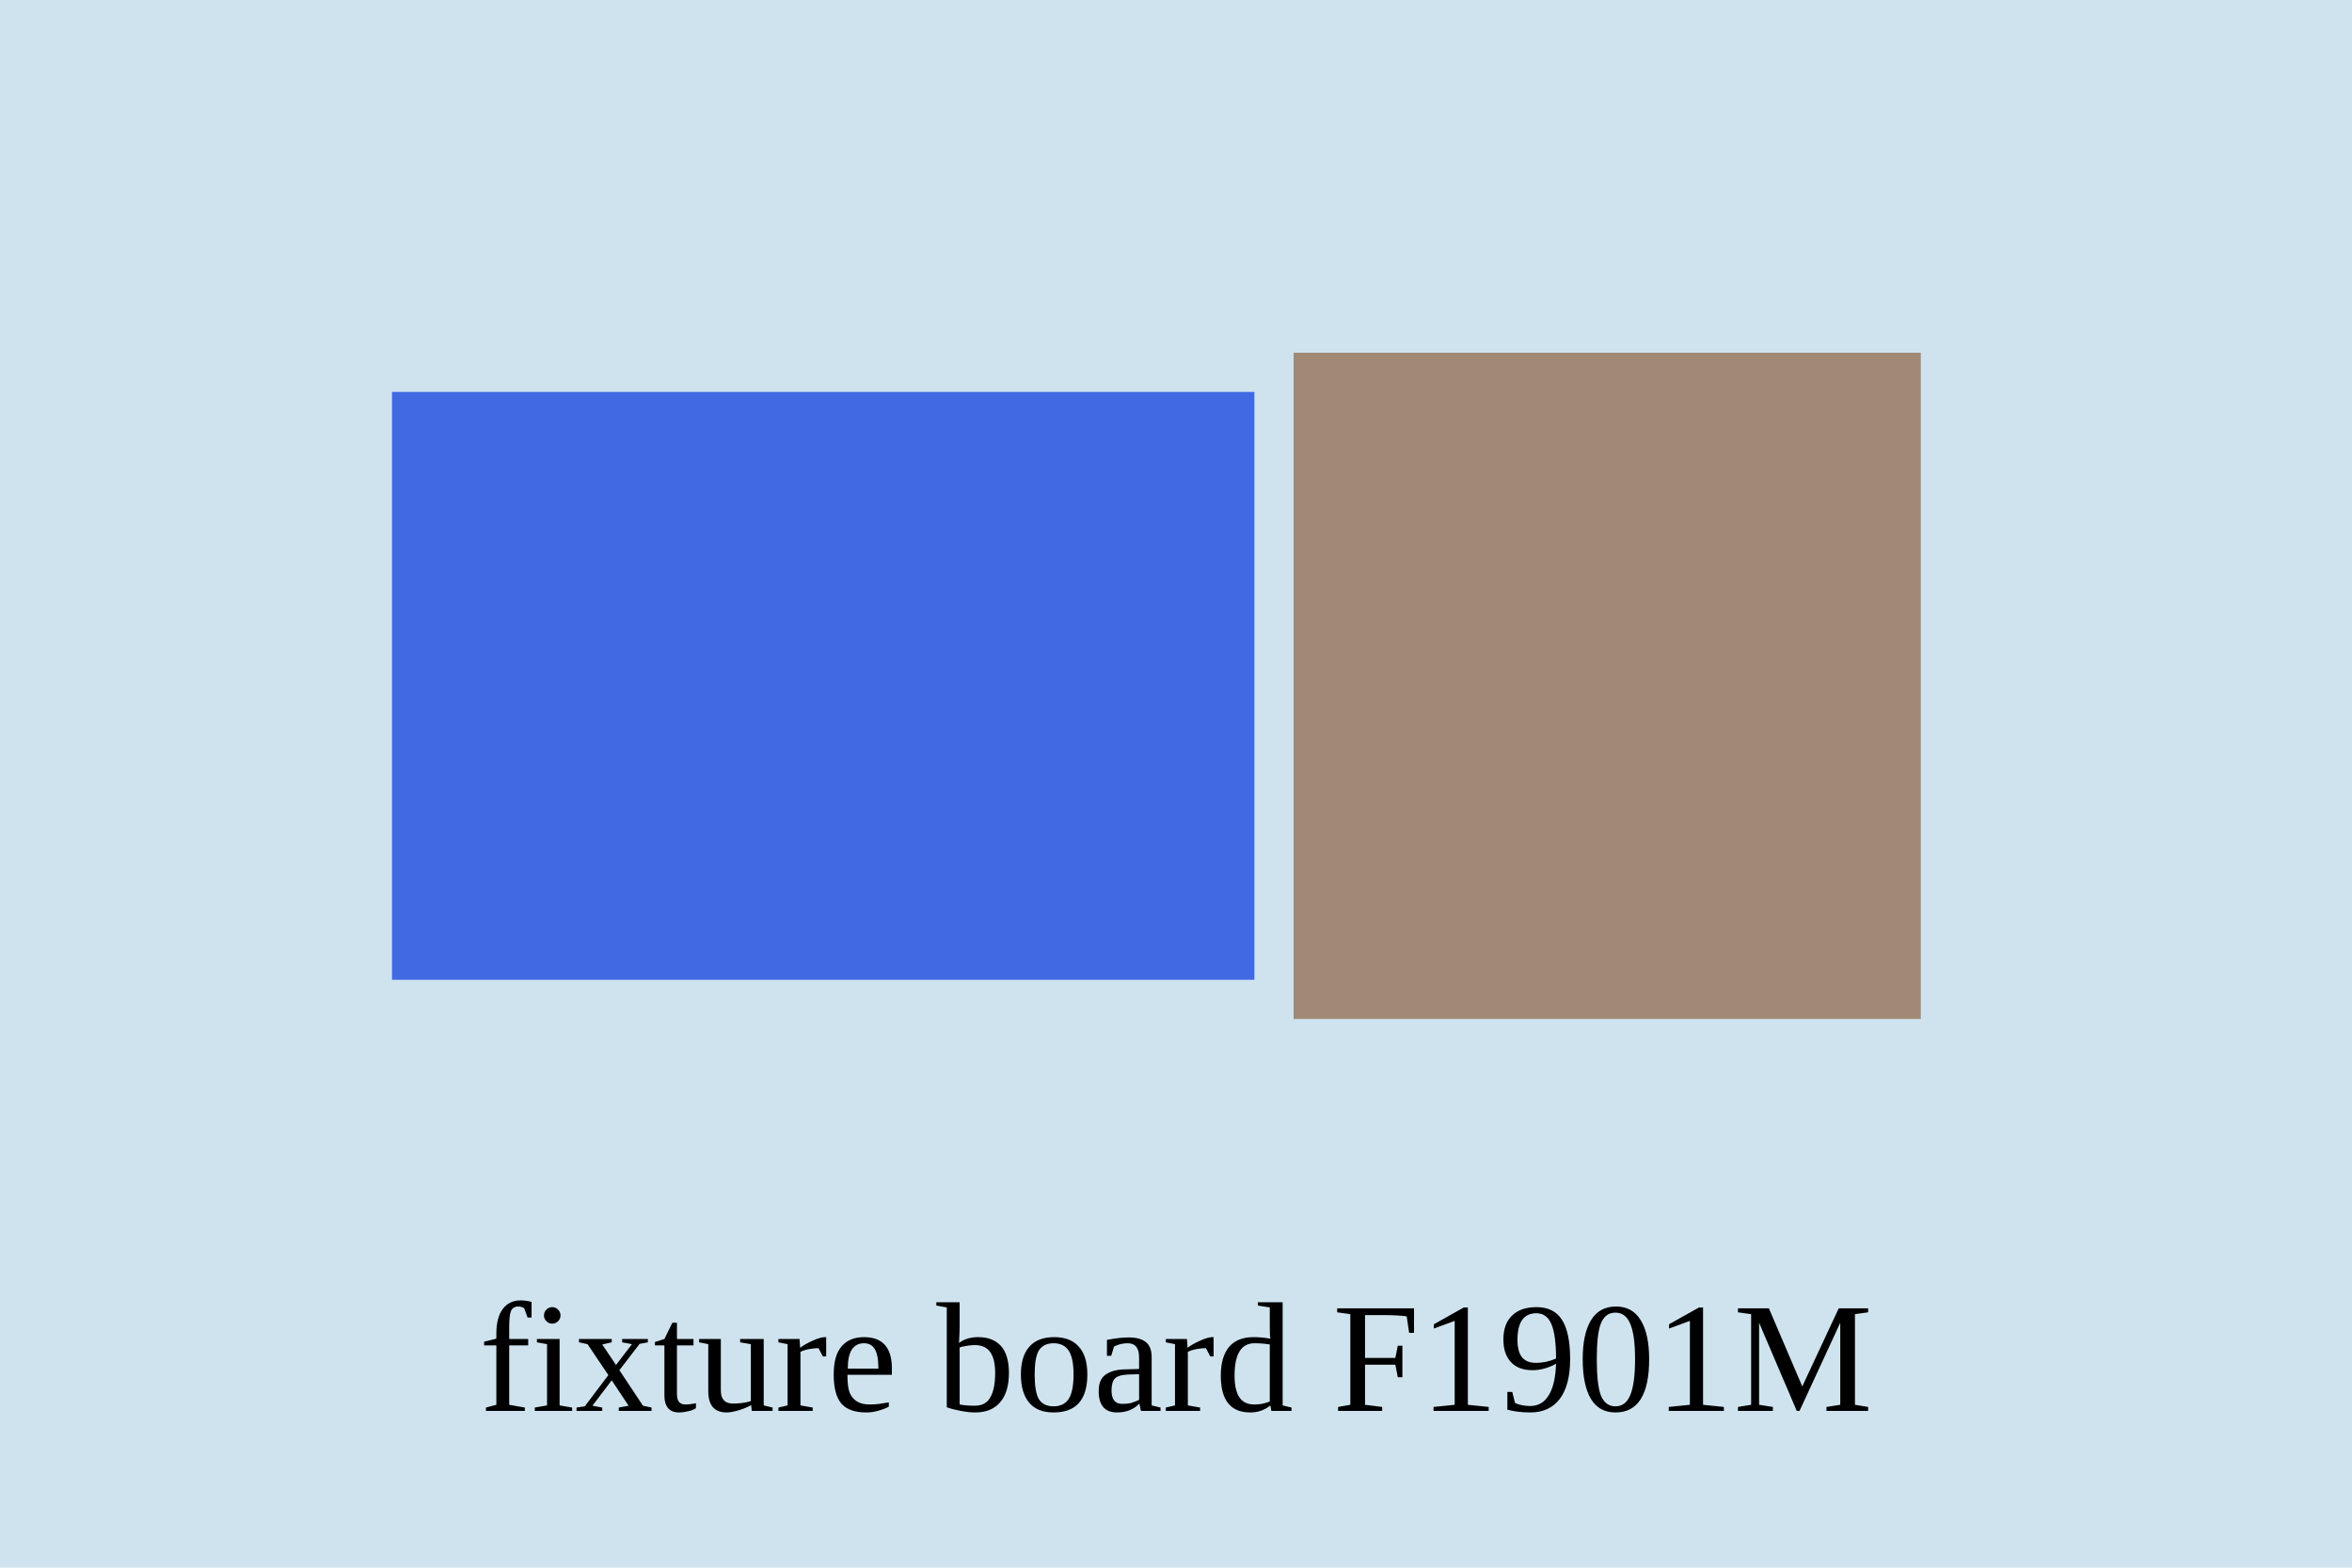
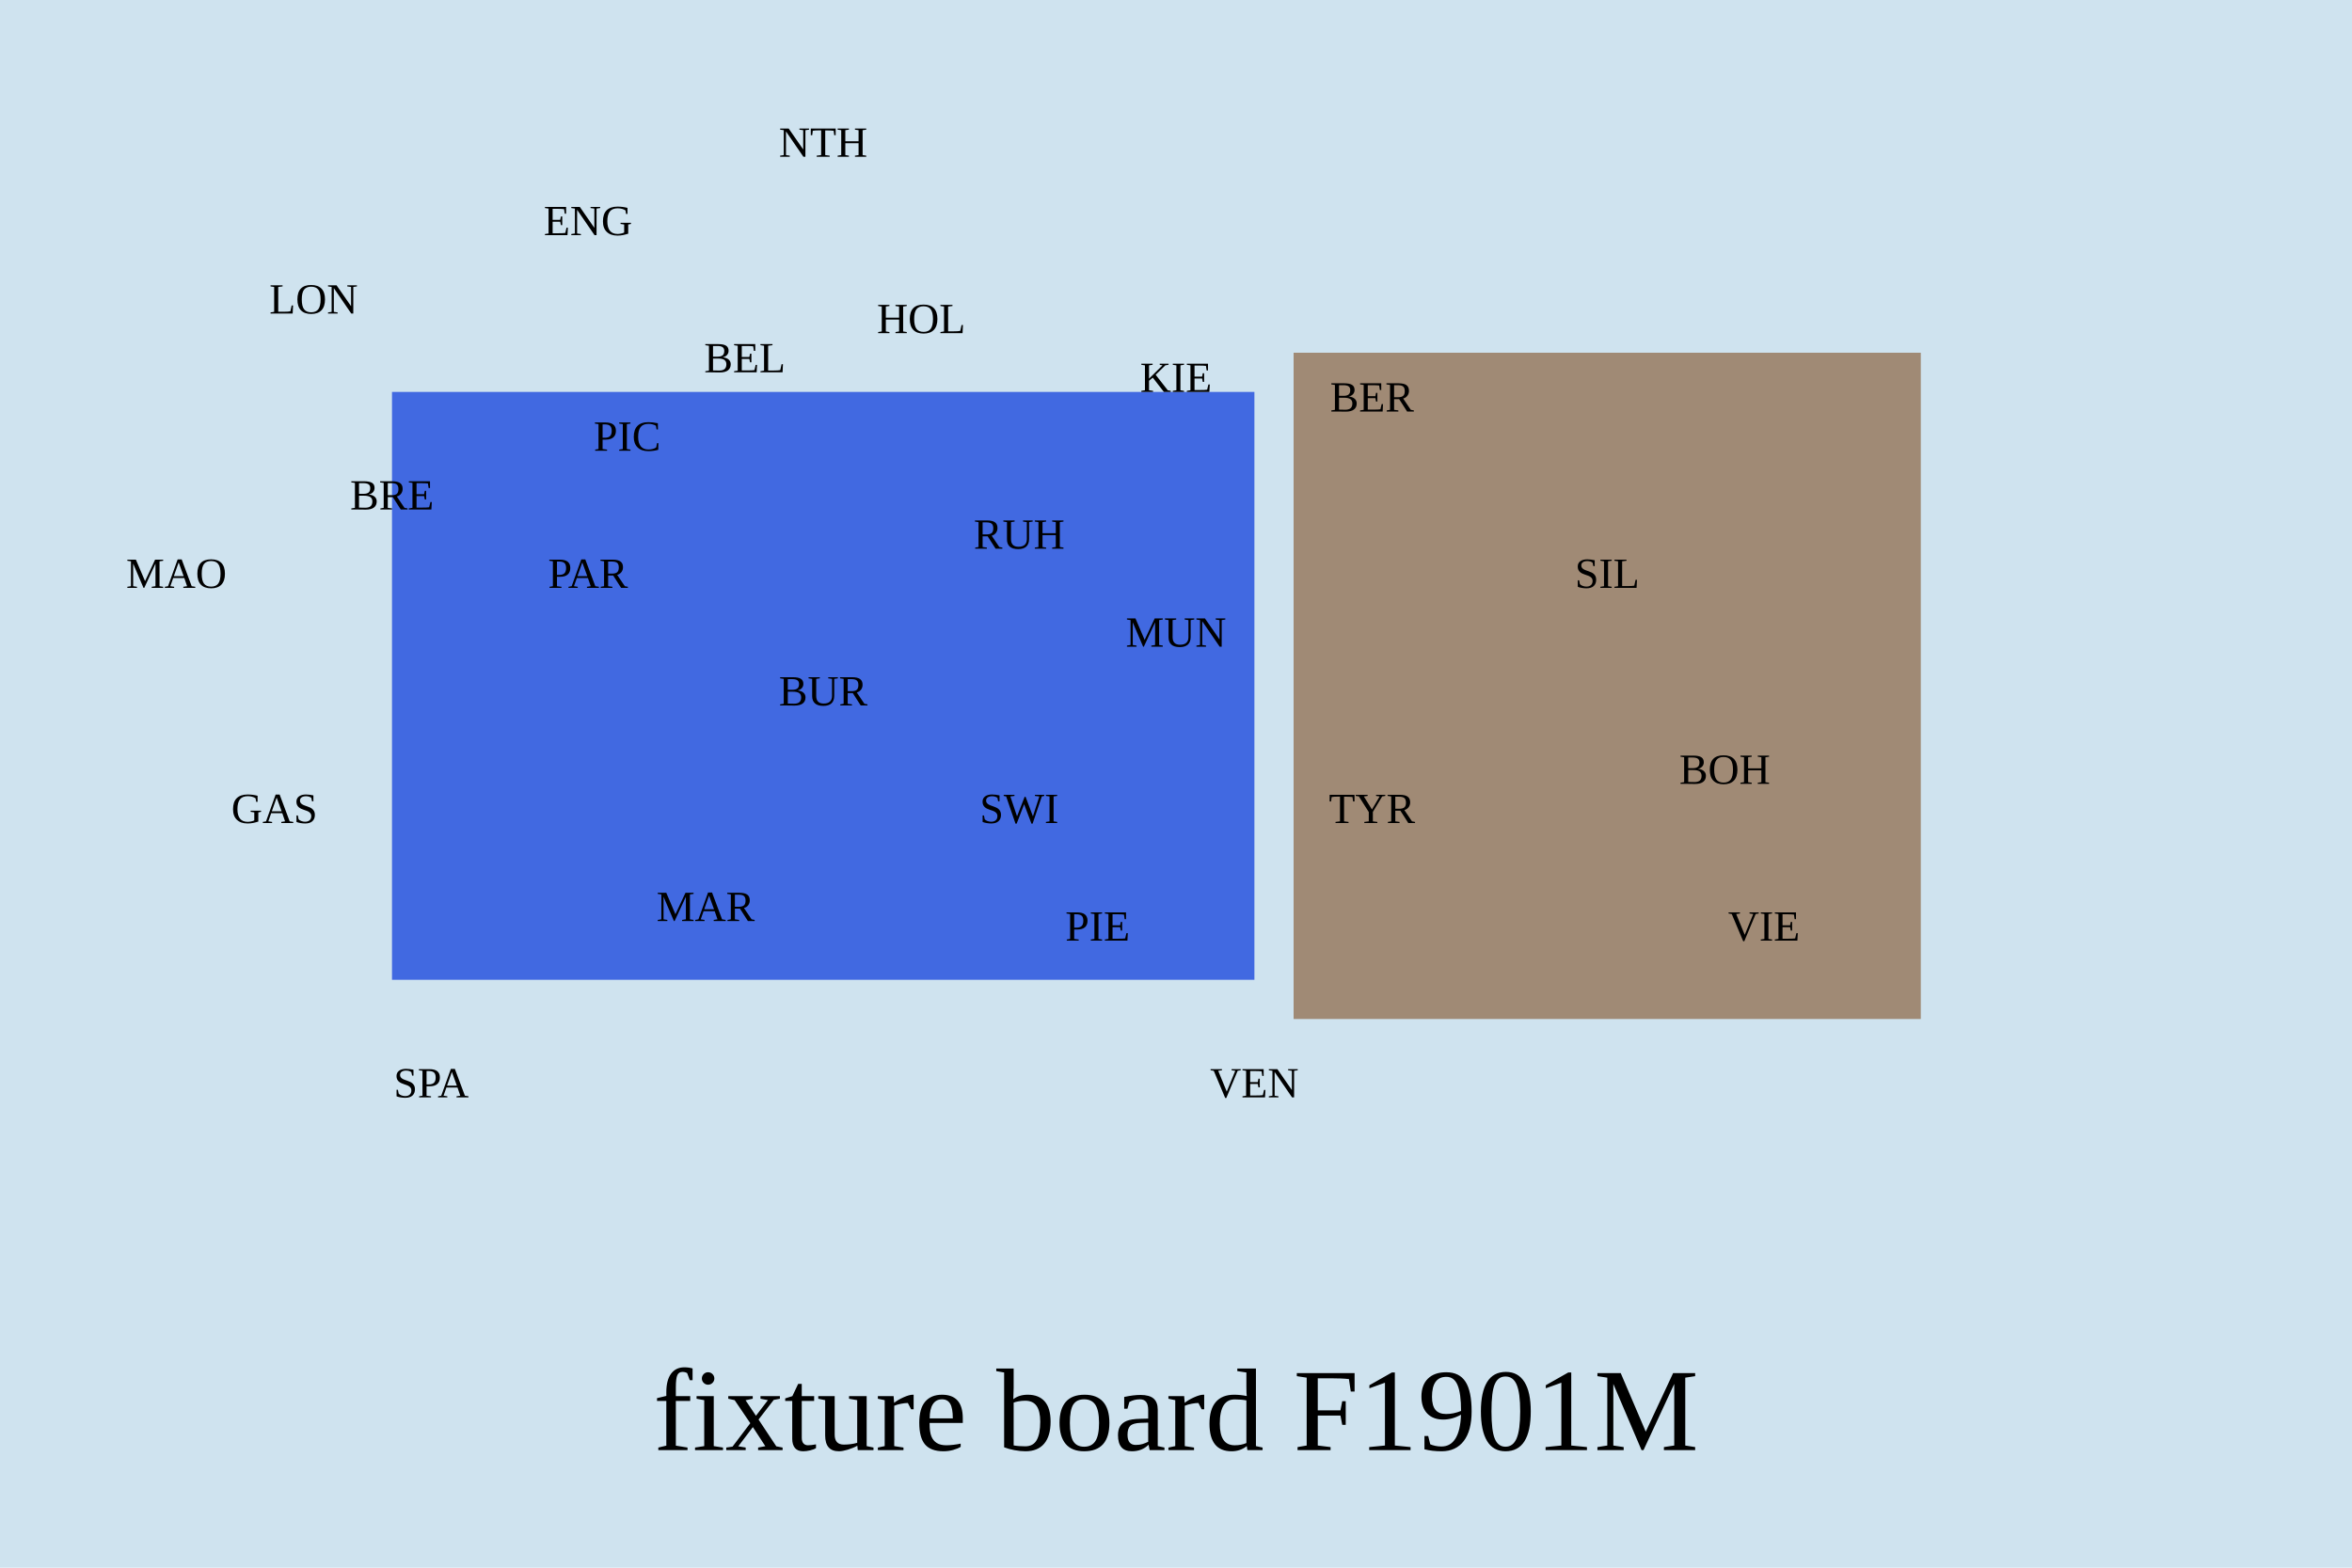
- <svg xmlns="http://www.w3.org/2000/svg" viewBox="0 0 120 80">
-   <rect width="120" height="80" fill="#cfe3ef" />
-   <path d="M20 20h44v30h-44z" fill="#4169e1" />
-   <path d="M66 18h32v34h-32z" fill="#a08a75" />
-   <text x="60" y="72" font-size="8" text-anchor="middle">fixture board F1901M</text>
+ <svg xmlns="http://www.w3.org/2000/svg" viewBox="0 0 1200 800">
+   <rect width="1200" height="800" fill="#cfe3ef" />
+   <path d="M200 200h440v300h-440z" fill="#4169e1" />
+   <path d="M660 180h320v340h-320z" fill="#a08a75" />
+   <text x="600" y="740" font-size="60" text-anchor="middle">fixture board F1901M</text>
+   <g font-size="22" text-anchor="middle">
+     <text x="300" y="300">PAR</text>
+     <text x="420" y="360">BUR</text>
+     <text x="200" y="260">BRE</text>
+     <text x="90" y="300">MAO</text>
+     <text x="360" y="470">MAR</text>
+     <text x="220" y="560">SPA</text>
+     <text x="320" y="230">PIC</text>
+     <text x="380" y="190">BEL</text>
+     <text x="470" y="170">HOL</text>
+     <text x="520" y="280">RUH</text>
+     <text x="600" y="330">MUN</text>
+     <text x="600" y="200">KIE</text>
+     <text x="700" y="210">BER</text>
+     <text x="300" y="120">ENG</text>
+     <text x="420" y="80">NTH</text>
+     <text x="160" y="160">LON</text>
+     <text x="700" y="420">TYR</text>
+     <text x="560" y="480">PIE</text>
+     <text x="640" y="560">VEN</text>
+     <text x="820" y="300">SIL</text>
+     <text x="880" y="400">BOH</text>
+     <text x="900" y="480">VIE</text>
+     <text x="520" y="420">SWI</text>
+     <text x="140" y="420">GAS</text>
+   </g>
</svg>
